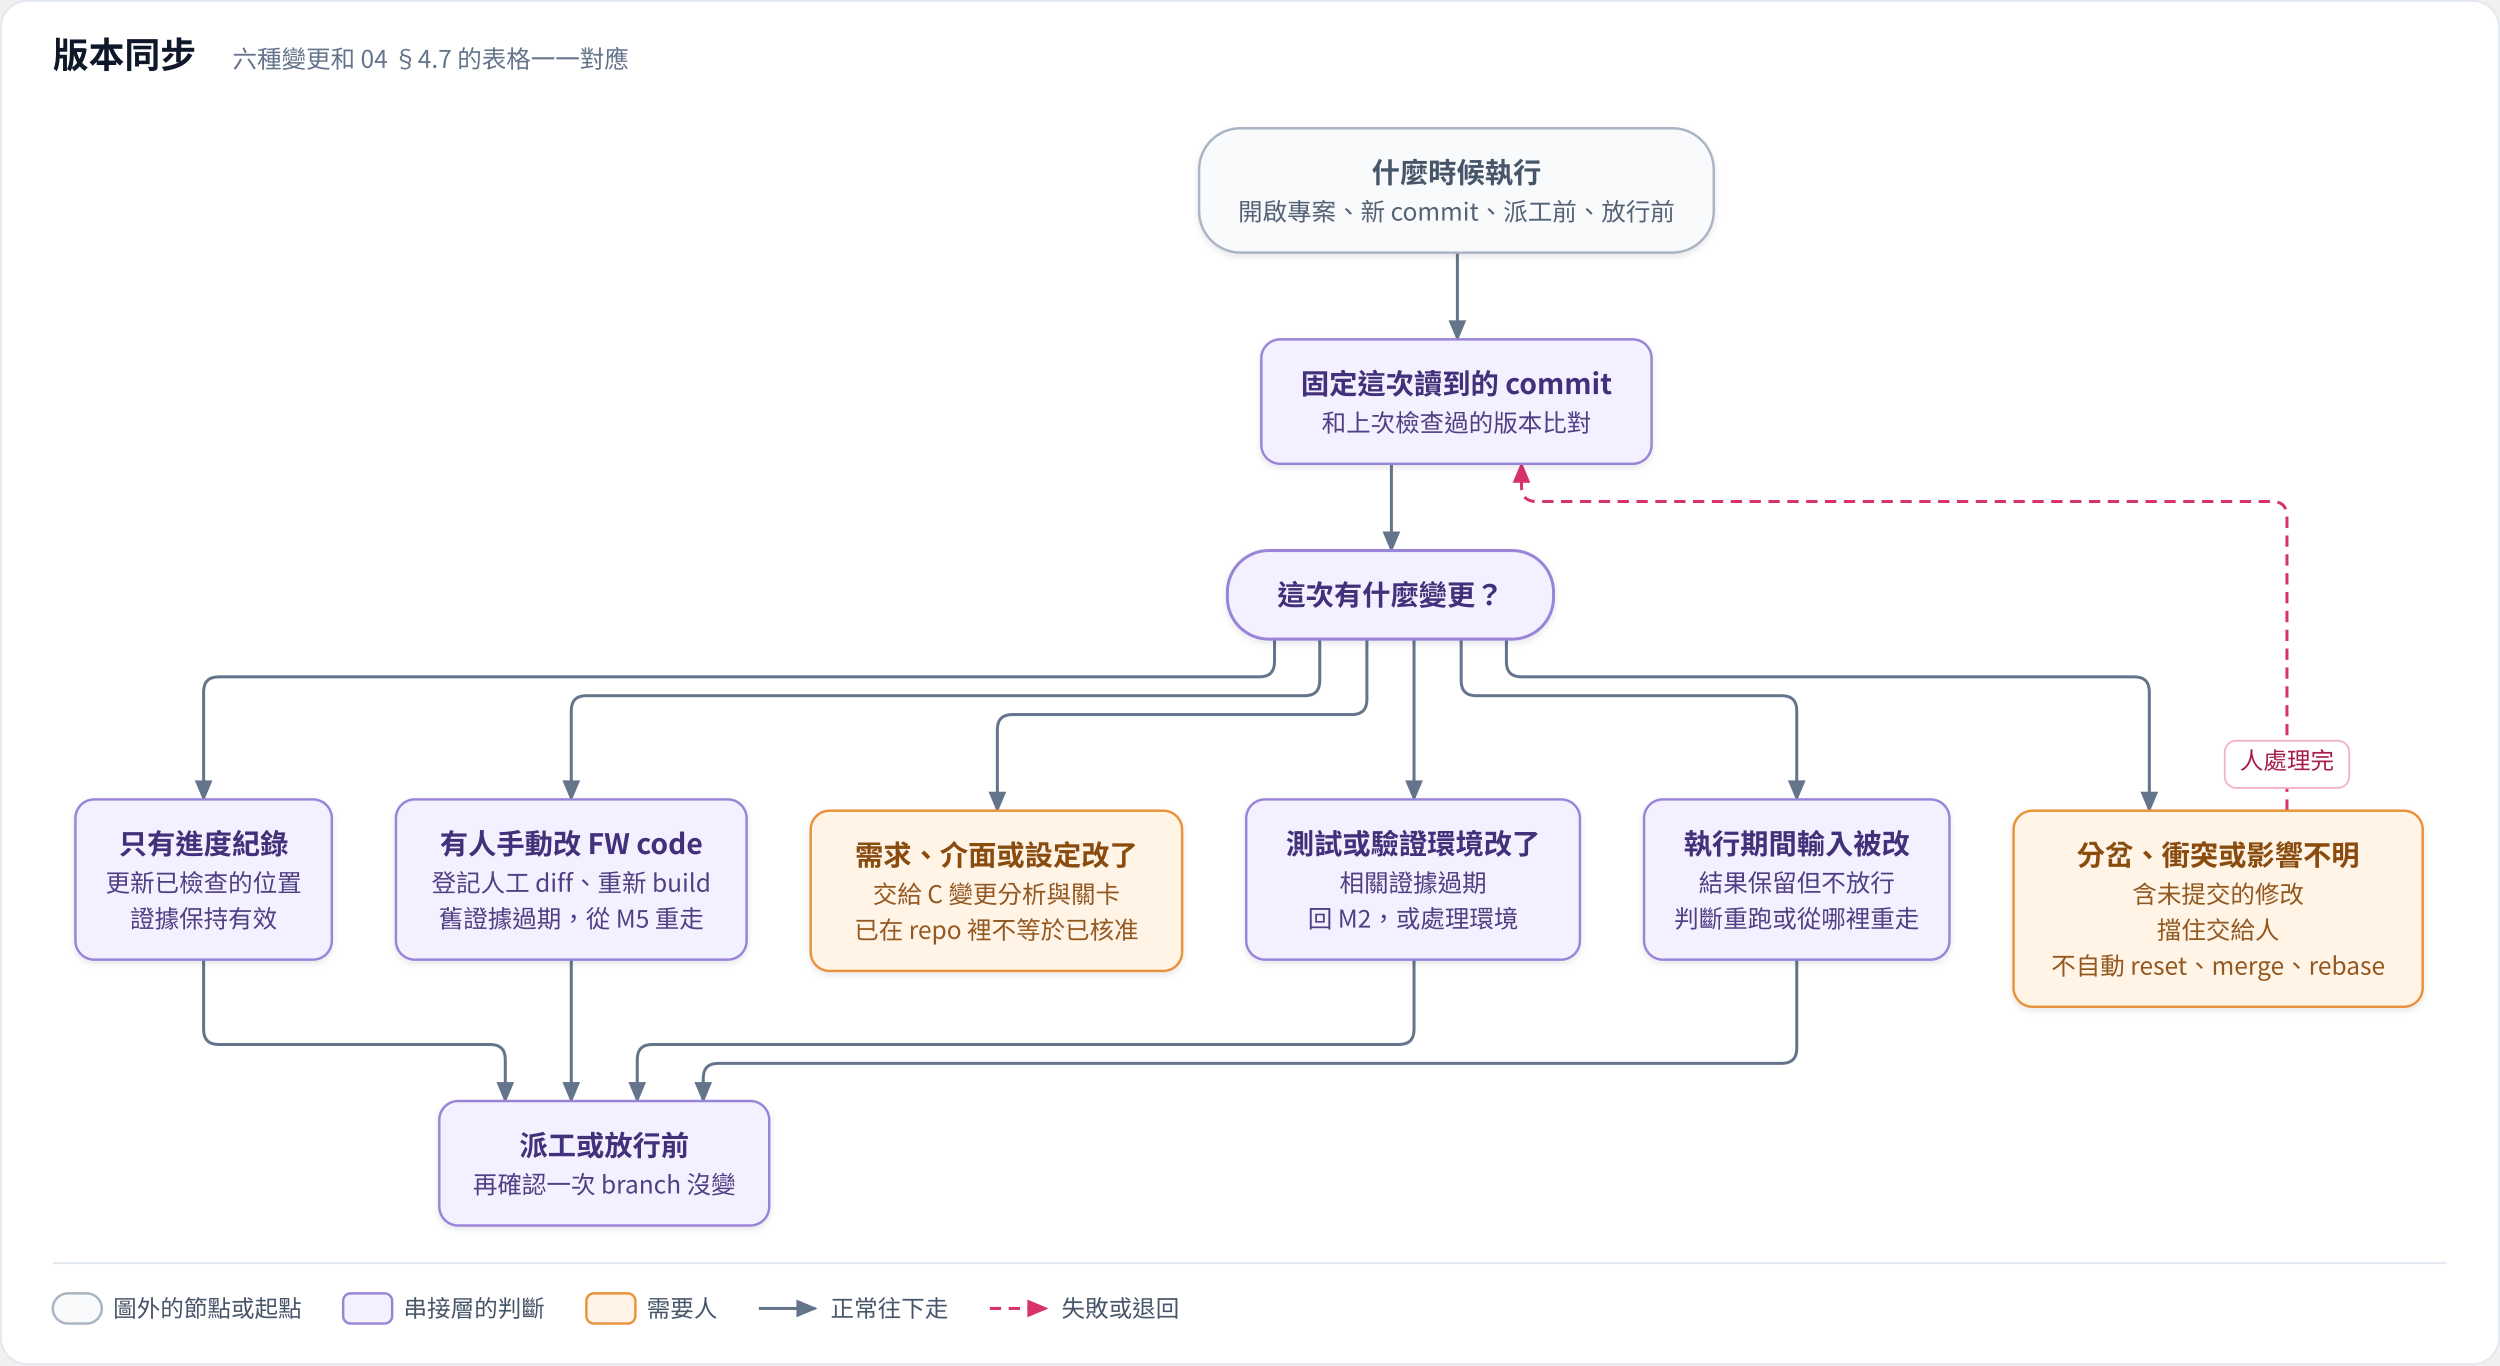
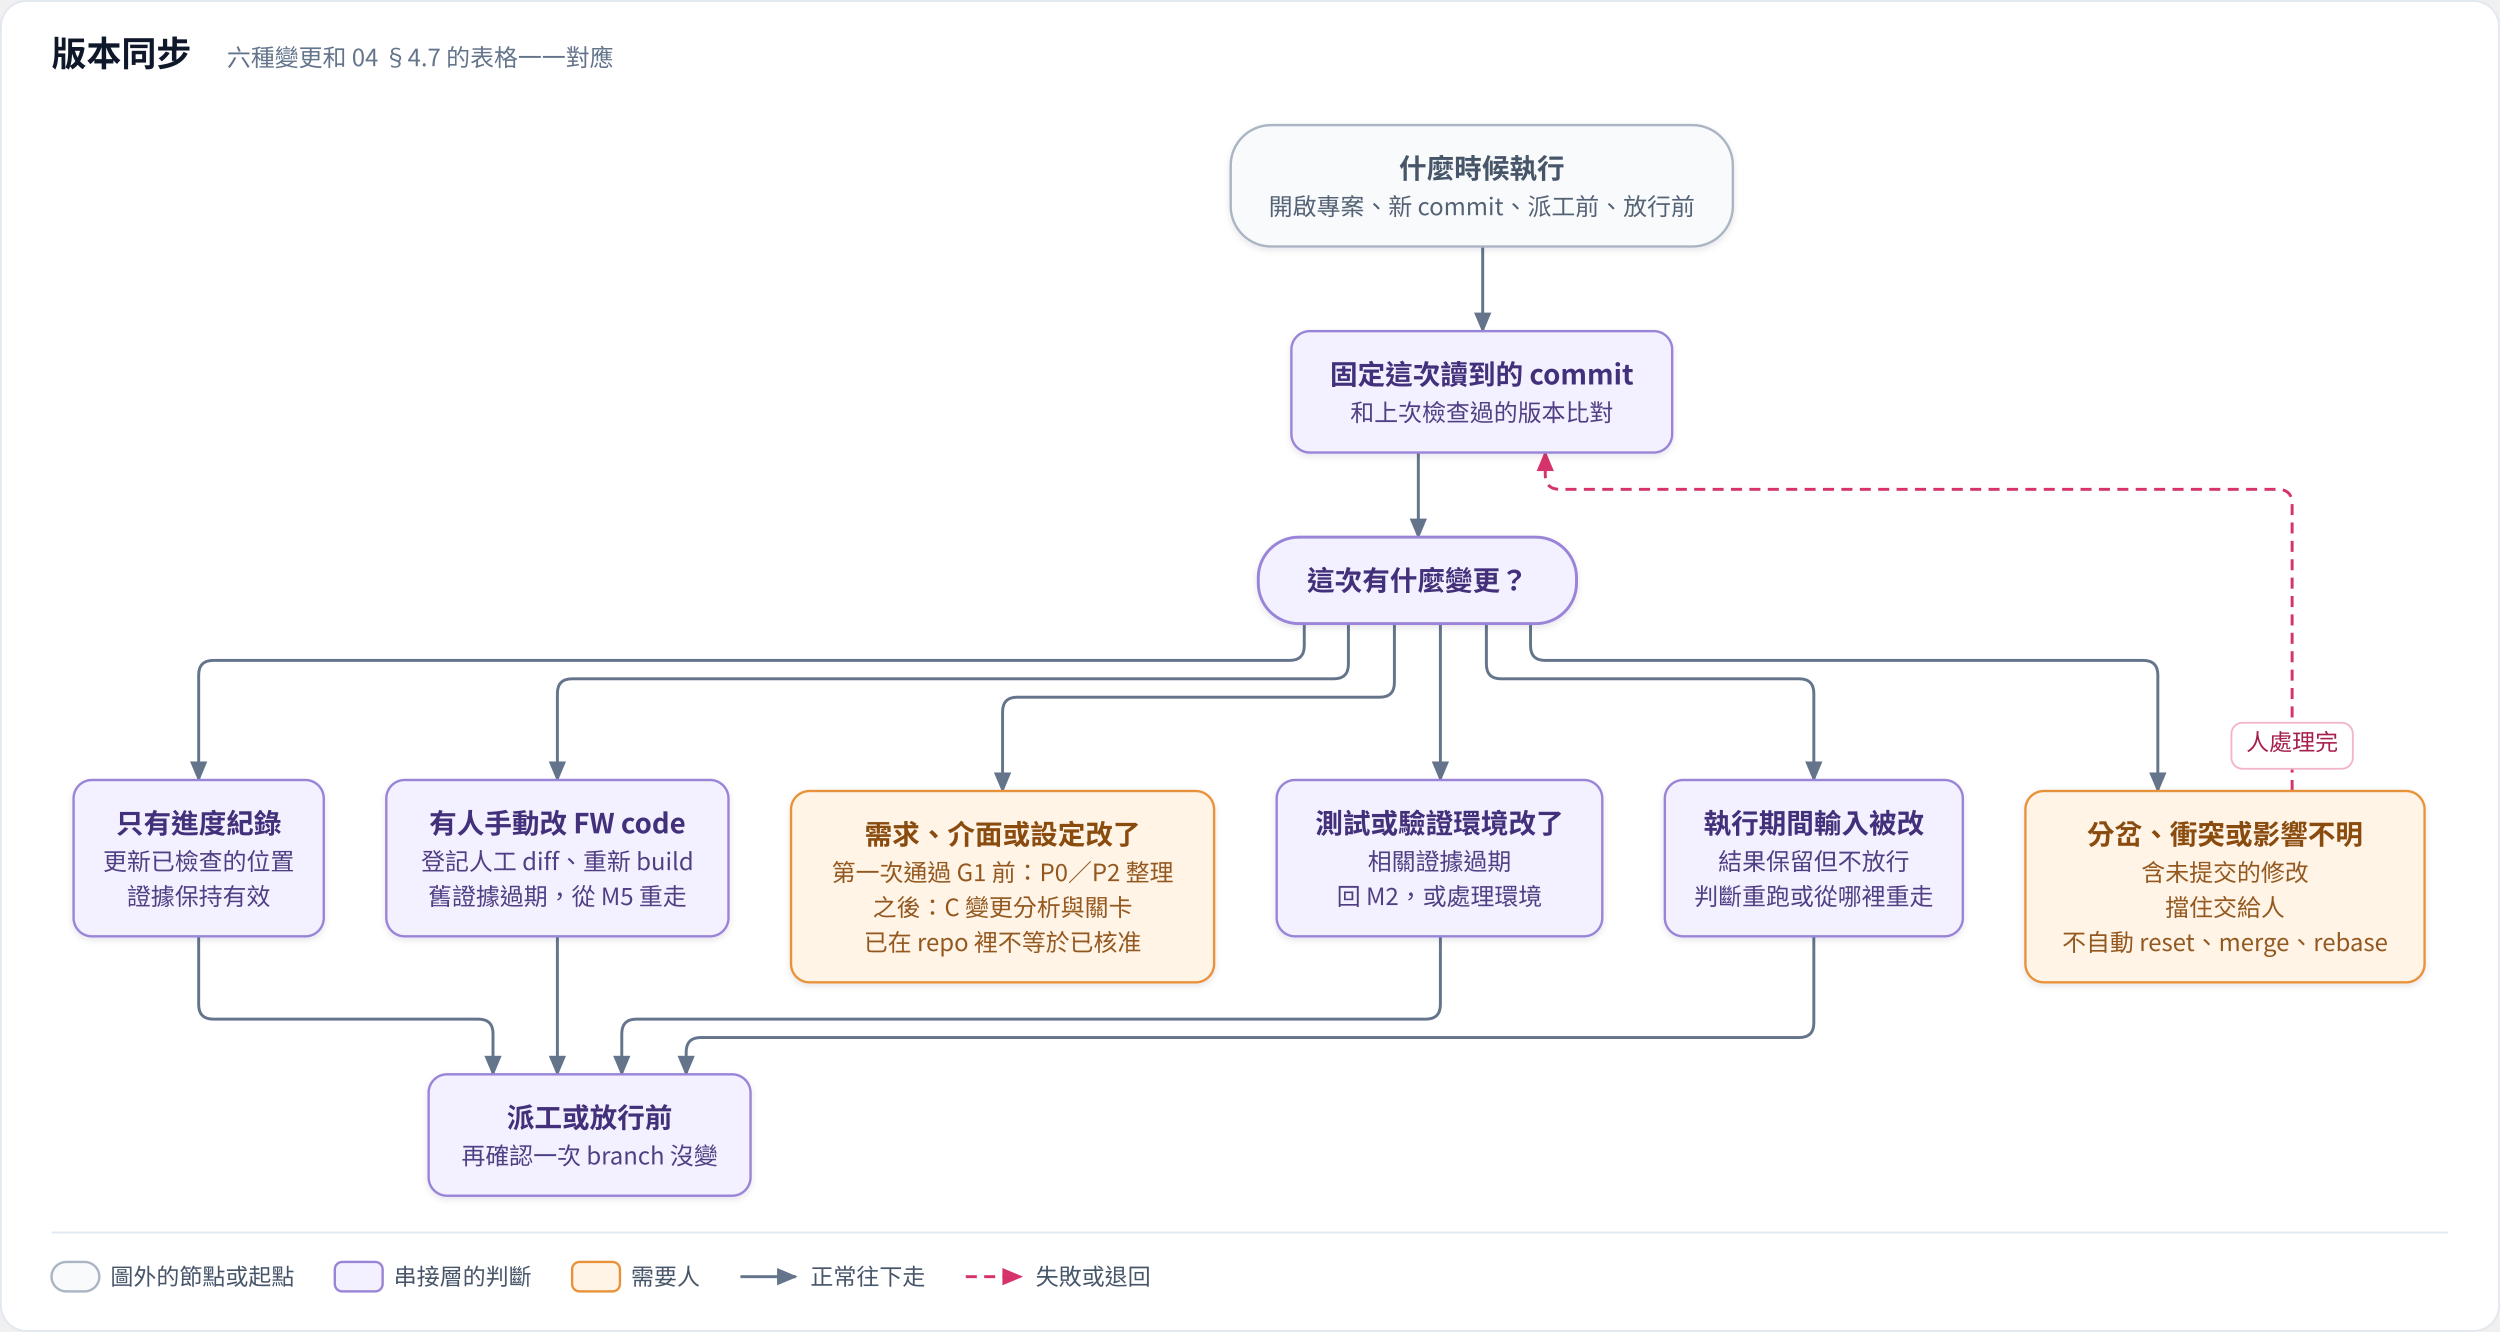
- <svg xmlns="http://www.w3.org/2000/svg" width="1326" height="724" viewBox="0 0 1326 724" font-family="'PingFang TC','Noto Sans TC','Microsoft JhengHei','Noto Sans CJK TC',system-ui,-apple-system,'Segoe UI',sans-serif" role="img" aria-label="版本同步">
+ <svg xmlns="http://www.w3.org/2000/svg" width="1359" height="724" viewBox="0 0 1359 724" font-family="'PingFang TC','Noto Sans TC','Microsoft JhengHei','Noto Sans CJK TC',system-ui,-apple-system,'Segoe UI',sans-serif" role="img" aria-label="版本同步">
  <defs>
    <marker id="a-normal" viewBox="0 0 10 10" refX="9" refY="5" markerWidth="7" markerHeight="7" orient="auto-start-reverse">
      <path d="M0,0.8 L10,5 L0,9.2 Z" fill="#64748B" />
    </marker>
    <marker id="a-back" viewBox="0 0 10 10" refX="9" refY="5" markerWidth="7" markerHeight="7" orient="auto-start-reverse">
      <path d="M0,0.8 L10,5 L0,9.2 Z" fill="#D6336C" />
    </marker>
    <marker id="a-wait" viewBox="0 0 10 10" refX="9" refY="5" markerWidth="7" markerHeight="7" orient="auto-start-reverse">
      <path d="M0,0.8 L10,5 L0,9.2 Z" fill="#94A3B8" />
    </marker>
    <marker id="a-strong" viewBox="0 0 10 10" refX="9" refY="5" markerWidth="5" markerHeight="5" orient="auto-start-reverse">
      <path d="M0,0.8 L10,5 L0,9.2 Z" fill="#334155" />
    </marker>
    <filter id="sh" x="-10%" y="-10%" width="120%" height="140%">
      <feDropShadow dx="0" dy="1.5" stdDeviation="1.6" flood-color="#0F172A" flood-opacity="0.10" />
    </filter>
  </defs>
-   <rect x="0.5" y="0.5" width="1325" height="723" rx="14" fill="#FFFFFF" stroke="#E2E8F0" />
+   <rect x="0.5" y="0.5" width="1358" height="723" rx="14" fill="#FFFFFF" stroke="#E2E8F0" />
  <text x="28" y="36" font-size="19" font-weight="700" fill="#0F172A">版本同步</text>
  <text x="123.32" y="36" font-size="13" fill="#64748B">六種變更和 04 §4.7 的表格一一對應</text>
-   <line x1="28" y1="670" x2="1297.667" y2="670" stroke="#E2E8F0" />
-   <path d="M773,134 L773,180" fill="none" stroke="#64748B" stroke-width="1.6" marker-end="url(#a-normal)" />
-   <path d="M738,246 L738,292" fill="none" stroke="#64748B" stroke-width="1.6" marker-end="url(#a-normal)" />
-   <path d="M676,339 L676,351 Q676,359 668,359 L116,359 Q108,359 108,367 L108,424" fill="none" stroke="#64748B" stroke-width="1.6" marker-end="url(#a-normal)" />
-   <path d="M700,339 L700,361 Q700,369 692,369 L311,369 Q303,369 303,377 L303,424" fill="none" stroke="#64748B" stroke-width="1.6" marker-end="url(#a-normal)" />
-   <path d="M725,339 L725,371 Q725,379 717,379 L537,379 Q529,379 529,387 L529,430" fill="none" stroke="#64748B" stroke-width="1.6" marker-end="url(#a-normal)" />
-   <path d="M750,339 L750,424" fill="none" stroke="#64748B" stroke-width="1.6" marker-end="url(#a-normal)" />
-   <path d="M775,339 L775,361 Q775,369 783,369 L945,369 Q953,369 953,377 L953,424" fill="none" stroke="#64748B" stroke-width="1.6" marker-end="url(#a-normal)" />
-   <path d="M799,339 L799,351 Q799,359 807,359 L1132,359 Q1140,359 1140,367 L1140,430" fill="none" stroke="#64748B" stroke-width="1.6" marker-end="url(#a-normal)" />
-   <path d="M1213,430 L1213,274 Q1213,266 1205,266 L815,266 Q807,266 807,258 L807,246" fill="none" stroke="#D6336C" stroke-width="1.6" stroke-dasharray="6 4" marker-end="url(#a-back)" />
+   <line x1="28" y1="670" x2="1330.667" y2="670" stroke="#E2E8F0" />
+   <path d="M806,134 L806,180" fill="none" stroke="#64748B" stroke-width="1.6" marker-end="url(#a-normal)" />
+   <path d="M771,246 L771,292" fill="none" stroke="#64748B" stroke-width="1.6" marker-end="url(#a-normal)" />
+   <path d="M709,339 L709,351 Q709,359 701,359 L116,359 Q108,359 108,367 L108,424" fill="none" stroke="#64748B" stroke-width="1.6" marker-end="url(#a-normal)" />
+   <path d="M733,339 L733,361 Q733,369 725,369 L311,369 Q303,369 303,377 L303,424" fill="none" stroke="#64748B" stroke-width="1.6" marker-end="url(#a-normal)" />
+   <path d="M758,339 L758,371 Q758,379 750,379 L553,379 Q545,379 545,387 L545,430" fill="none" stroke="#64748B" stroke-width="1.6" marker-end="url(#a-normal)" />
+   <path d="M783,339 L783,424" fill="none" stroke="#64748B" stroke-width="1.6" marker-end="url(#a-normal)" />
+   <path d="M808,339 L808,361 Q808,369 816,369 L978,369 Q986,369 986,377 L986,424" fill="none" stroke="#64748B" stroke-width="1.6" marker-end="url(#a-normal)" />
+   <path d="M832,339 L832,351 Q832,359 840,359 L1165,359 Q1173,359 1173,367 L1173,430" fill="none" stroke="#64748B" stroke-width="1.6" marker-end="url(#a-normal)" />
+   <path d="M1246,430 L1246,274 Q1246,266 1238,266 L848,266 Q840,266 840,258 L840,246" fill="none" stroke="#D6336C" stroke-width="1.6" stroke-dasharray="6 4" marker-end="url(#a-back)" />
  <path d="M108,509 L108,546 Q108,554 116,554 L260,554 Q268,554 268,562 L268,584" fill="none" stroke="#64748B" stroke-width="1.6" marker-end="url(#a-normal)" />
  <path d="M303,509 L303,584" fill="none" stroke="#64748B" stroke-width="1.6" marker-end="url(#a-normal)" />
-   <path d="M750,509 L750,546 Q750,554 742,554 L346,554 Q338,554 338,562 L338,584" fill="none" stroke="#64748B" stroke-width="1.6" marker-end="url(#a-normal)" />
-   <path d="M953,509 L953,556 Q953,564 945,564 L381,564 Q373,564 373,572 L373,584" fill="none" stroke="#64748B" stroke-width="1.6" marker-end="url(#a-normal)" />
-   <rect x="636" y="68" width="273" height="66" rx="22" fill="#F8FAFC" stroke="#AAB4C3" stroke-width="1.3" filter="url(#sh)" />
-   <text x="772.5" y="97" font-size="15" font-weight="700" fill="#475569" text-anchor="middle">什麼時候執行</text>
-   <text x="772.5" y="117" font-size="13" fill="#475569" text-anchor="middle" opacity="0.92">開啟專案、新 commit、派工前、放行前</text>
-   <rect x="669" y="180" width="207" height="66" rx="10" fill="#F3F0FF" stroke="#9A84D8" stroke-width="1.3" filter="url(#sh)" />
-   <text x="772.5" y="209" font-size="15" font-weight="700" fill="#43307A" text-anchor="middle">固定這次讀到的 commit</text>
-   <text x="772.5" y="229" font-size="13" fill="#43307A" text-anchor="middle" opacity="0.92">和上次檢查過的版本比對</text>
-   <rect x="651" y="292" width="173" height="47" rx="22" fill="#F3F0FF" stroke="#9A84D8" stroke-width="1.6" filter="url(#sh)" />
-   <text x="737.5" y="321" font-size="15" font-weight="700" fill="#43307A" text-anchor="middle">這次有什麼變更？</text>
+   <path d="M783,509 L783,546 Q783,554 775,554 L346,554 Q338,554 338,562 L338,584" fill="none" stroke="#64748B" stroke-width="1.6" marker-end="url(#a-normal)" />
+   <path d="M986,509 L986,556 Q986,564 978,564 L381,564 Q373,564 373,572 L373,584" fill="none" stroke="#64748B" stroke-width="1.6" marker-end="url(#a-normal)" />
+   <rect x="669" y="68" width="273" height="66" rx="22" fill="#F8FAFC" stroke="#AAB4C3" stroke-width="1.3" filter="url(#sh)" />
+   <text x="805.5" y="97" font-size="15" font-weight="700" fill="#475569" text-anchor="middle">什麼時候執行</text>
+   <text x="805.5" y="117" font-size="13" fill="#475569" text-anchor="middle" opacity="0.92">開啟專案、新 commit、派工前、放行前</text>
+   <rect x="702" y="180" width="207" height="66" rx="10" fill="#F3F0FF" stroke="#9A84D8" stroke-width="1.3" filter="url(#sh)" />
+   <text x="805.5" y="209" font-size="15" font-weight="700" fill="#43307A" text-anchor="middle">固定這次讀到的 commit</text>
+   <text x="805.5" y="229" font-size="13" fill="#43307A" text-anchor="middle" opacity="0.92">和上次檢查過的版本比對</text>
+   <rect x="684" y="292" width="173" height="47" rx="22" fill="#F3F0FF" stroke="#9A84D8" stroke-width="1.6" filter="url(#sh)" />
+   <text x="770.5" y="321" font-size="15" font-weight="700" fill="#43307A" text-anchor="middle">這次有什麼變更？</text>
  <rect x="40" y="424" width="136" height="85" rx="10" fill="#F3F0FF" stroke="#9A84D8" stroke-width="1.3" filter="url(#sh)" />
  <text x="108" y="453" font-size="15" font-weight="700" fill="#43307A" text-anchor="middle">只有進度紀錄</text>
  <text x="108" y="473" font-size="13" fill="#43307A" text-anchor="middle" opacity="0.92">更新已檢查的位置</text>
  <text x="108" y="492" font-size="13" fill="#43307A" text-anchor="middle" opacity="0.92">證據保持有效</text>
  <rect x="210" y="424" width="186" height="85" rx="10" fill="#F3F0FF" stroke="#9A84D8" stroke-width="1.3" filter="url(#sh)" />
  <text x="303" y="453" font-size="15" font-weight="700" fill="#43307A" text-anchor="middle">有人手動改 FW code</text>
  <text x="303" y="473" font-size="13" fill="#43307A" text-anchor="middle" opacity="0.92">登記人工 diff、重新 build</text>
  <text x="303" y="492" font-size="13" fill="#43307A" text-anchor="middle" opacity="0.92">舊證據過期，從 M5 重走</text>
-   <rect x="430" y="430" width="197" height="85" rx="10" fill="#FFF4E6" stroke="#E8933B" stroke-width="1.3" filter="url(#sh)" />
-   <text x="528.5" y="459" font-size="15" font-weight="700" fill="#8A4B0F" text-anchor="middle">需求、介面或設定改了</text>
-   <text x="528.5" y="479" font-size="13" fill="#8A4B0F" text-anchor="middle" opacity="0.92">交給 C 變更分析與關卡</text>
-   <text x="528.5" y="498" font-size="13" fill="#8A4B0F" text-anchor="middle" opacity="0.92">已在 repo 裡不等於已核准</text>
-   <rect x="661" y="424" width="177" height="85" rx="10" fill="#F3F0FF" stroke="#9A84D8" stroke-width="1.3" filter="url(#sh)" />
-   <text x="749.5" y="453" font-size="15" font-weight="700" fill="#43307A" text-anchor="middle">測試或驗證環境改了</text>
-   <text x="749.5" y="473" font-size="13" fill="#43307A" text-anchor="middle" opacity="0.92">相關證據過期</text>
-   <text x="749.5" y="492" font-size="13" fill="#43307A" text-anchor="middle" opacity="0.92">回 M2，或處理環境</text>
-   <rect x="872" y="424" width="162" height="85" rx="10" fill="#F3F0FF" stroke="#9A84D8" stroke-width="1.3" filter="url(#sh)" />
-   <text x="953" y="453" font-size="15" font-weight="700" fill="#43307A" text-anchor="middle">執行期間輸入被改</text>
-   <text x="953" y="473" font-size="13" fill="#43307A" text-anchor="middle" opacity="0.92">結果保留但不放行</text>
-   <text x="953" y="492" font-size="13" fill="#43307A" text-anchor="middle" opacity="0.92">判斷重跑或從哪裡重走</text>
-   <rect x="1068" y="430" width="217" height="104" rx="10" fill="#FFF4E6" stroke="#E8933B" stroke-width="1.3" filter="url(#sh)" />
-   <text x="1176.5" y="459" font-size="15" font-weight="700" fill="#8A4B0F" text-anchor="middle">分岔、衝突或影響不明</text>
-   <text x="1176.5" y="479" font-size="13" fill="#8A4B0F" text-anchor="middle" opacity="0.92">含未提交的修改</text>
-   <text x="1176.5" y="498" font-size="13" fill="#8A4B0F" text-anchor="middle" opacity="0.92">擋住交給人</text>
-   <text x="1176.5" y="517" font-size="13" fill="#8A4B0F" text-anchor="middle" opacity="0.92">不自動 reset、merge、rebase</text>
+   <rect x="430" y="430" width="230" height="104" rx="10" fill="#FFF4E6" stroke="#E8933B" stroke-width="1.3" filter="url(#sh)" />
+   <text x="545" y="459" font-size="15" font-weight="700" fill="#8A4B0F" text-anchor="middle">需求、介面或設定改了</text>
+   <text x="545" y="479" font-size="13" fill="#8A4B0F" text-anchor="middle" opacity="0.92">第一次通過 G1 前：P0／P2 整理</text>
+   <text x="545" y="498" font-size="13" fill="#8A4B0F" text-anchor="middle" opacity="0.92">之後：C 變更分析與關卡</text>
+   <text x="545" y="517" font-size="13" fill="#8A4B0F" text-anchor="middle" opacity="0.92">已在 repo 裡不等於已核准</text>
+   <rect x="694" y="424" width="177" height="85" rx="10" fill="#F3F0FF" stroke="#9A84D8" stroke-width="1.3" filter="url(#sh)" />
+   <text x="782.5" y="453" font-size="15" font-weight="700" fill="#43307A" text-anchor="middle">測試或驗證環境改了</text>
+   <text x="782.5" y="473" font-size="13" fill="#43307A" text-anchor="middle" opacity="0.92">相關證據過期</text>
+   <text x="782.5" y="492" font-size="13" fill="#43307A" text-anchor="middle" opacity="0.92">回 M2，或處理環境</text>
+   <rect x="905" y="424" width="162" height="85" rx="10" fill="#F3F0FF" stroke="#9A84D8" stroke-width="1.3" filter="url(#sh)" />
+   <text x="986" y="453" font-size="15" font-weight="700" fill="#43307A" text-anchor="middle">執行期間輸入被改</text>
+   <text x="986" y="473" font-size="13" fill="#43307A" text-anchor="middle" opacity="0.92">結果保留但不放行</text>
+   <text x="986" y="492" font-size="13" fill="#43307A" text-anchor="middle" opacity="0.92">判斷重跑或從哪裡重走</text>
+   <rect x="1101" y="430" width="217" height="104" rx="10" fill="#FFF4E6" stroke="#E8933B" stroke-width="1.3" filter="url(#sh)" />
+   <text x="1209.5" y="459" font-size="15" font-weight="700" fill="#8A4B0F" text-anchor="middle">分岔、衝突或影響不明</text>
+   <text x="1209.5" y="479" font-size="13" fill="#8A4B0F" text-anchor="middle" opacity="0.92">含未提交的修改</text>
+   <text x="1209.5" y="498" font-size="13" fill="#8A4B0F" text-anchor="middle" opacity="0.92">擋住交給人</text>
+   <text x="1209.5" y="517" font-size="13" fill="#8A4B0F" text-anchor="middle" opacity="0.92">不自動 reset、merge、rebase</text>
  <rect x="233" y="584" width="175" height="66" rx="10" fill="#F3F0FF" stroke="#9A84D8" stroke-width="1.3" filter="url(#sh)" />
  <text x="320.5" y="613" font-size="15" font-weight="700" fill="#43307A" text-anchor="middle">派工或放行前</text>
  <text x="320.5" y="633" font-size="13" fill="#43307A" text-anchor="middle" opacity="0.92">再確認一次 branch 沒變</text>
-   <rect x="1180" y="392.9" width="66" height="25" rx="6" fill="#FFFFFF" stroke="#F3B4C8" />
-   <text x="1213" y="407.9" font-size="12.5" fill="#A61E4D" text-anchor="middle">人處理完</text>
+   <rect x="1213" y="392.9" width="66" height="25" rx="6" fill="#FFFFFF" stroke="#F3B4C8" />
+   <text x="1246" y="407.9" font-size="12.5" fill="#A61E4D" text-anchor="middle">人處理完</text>
  <rect x="28" y="686" width="26" height="16" rx="8" fill="#F8FAFC" stroke="#AAB4C3" stroke-width="1.3" />
  <text x="60" y="698.5" font-size="12.5" fill="#475569">圖外的節點或起點</text>
  <rect x="182" y="686" width="26" height="16" rx="4" fill="#F3F0FF" stroke="#9A84D8" stroke-width="1.3" />
  <text x="214" y="698.5" font-size="12.5" fill="#475569">串接層的判斷</text>
  <rect x="311" y="686" width="26" height="16" rx="4" fill="#FFF4E6" stroke="#E8933B" stroke-width="1.3" />
  <text x="343" y="698.5" font-size="12.5" fill="#475569">需要人</text>
  <path d="M402.5,694 H432.5" stroke="#64748B" stroke-width="1.6" marker-end="url(#a-normal)" />
  <text x="440.5" y="698.5" font-size="12.5" fill="#475569">正常往下走</text>
  <path d="M525,694 H555" stroke="#D6336C" stroke-width="1.6" stroke-dasharray="6 4" marker-end="url(#a-back)" />
  <text x="563" y="698.5" font-size="12.5" fill="#475569">失敗或退回</text>
</svg>
